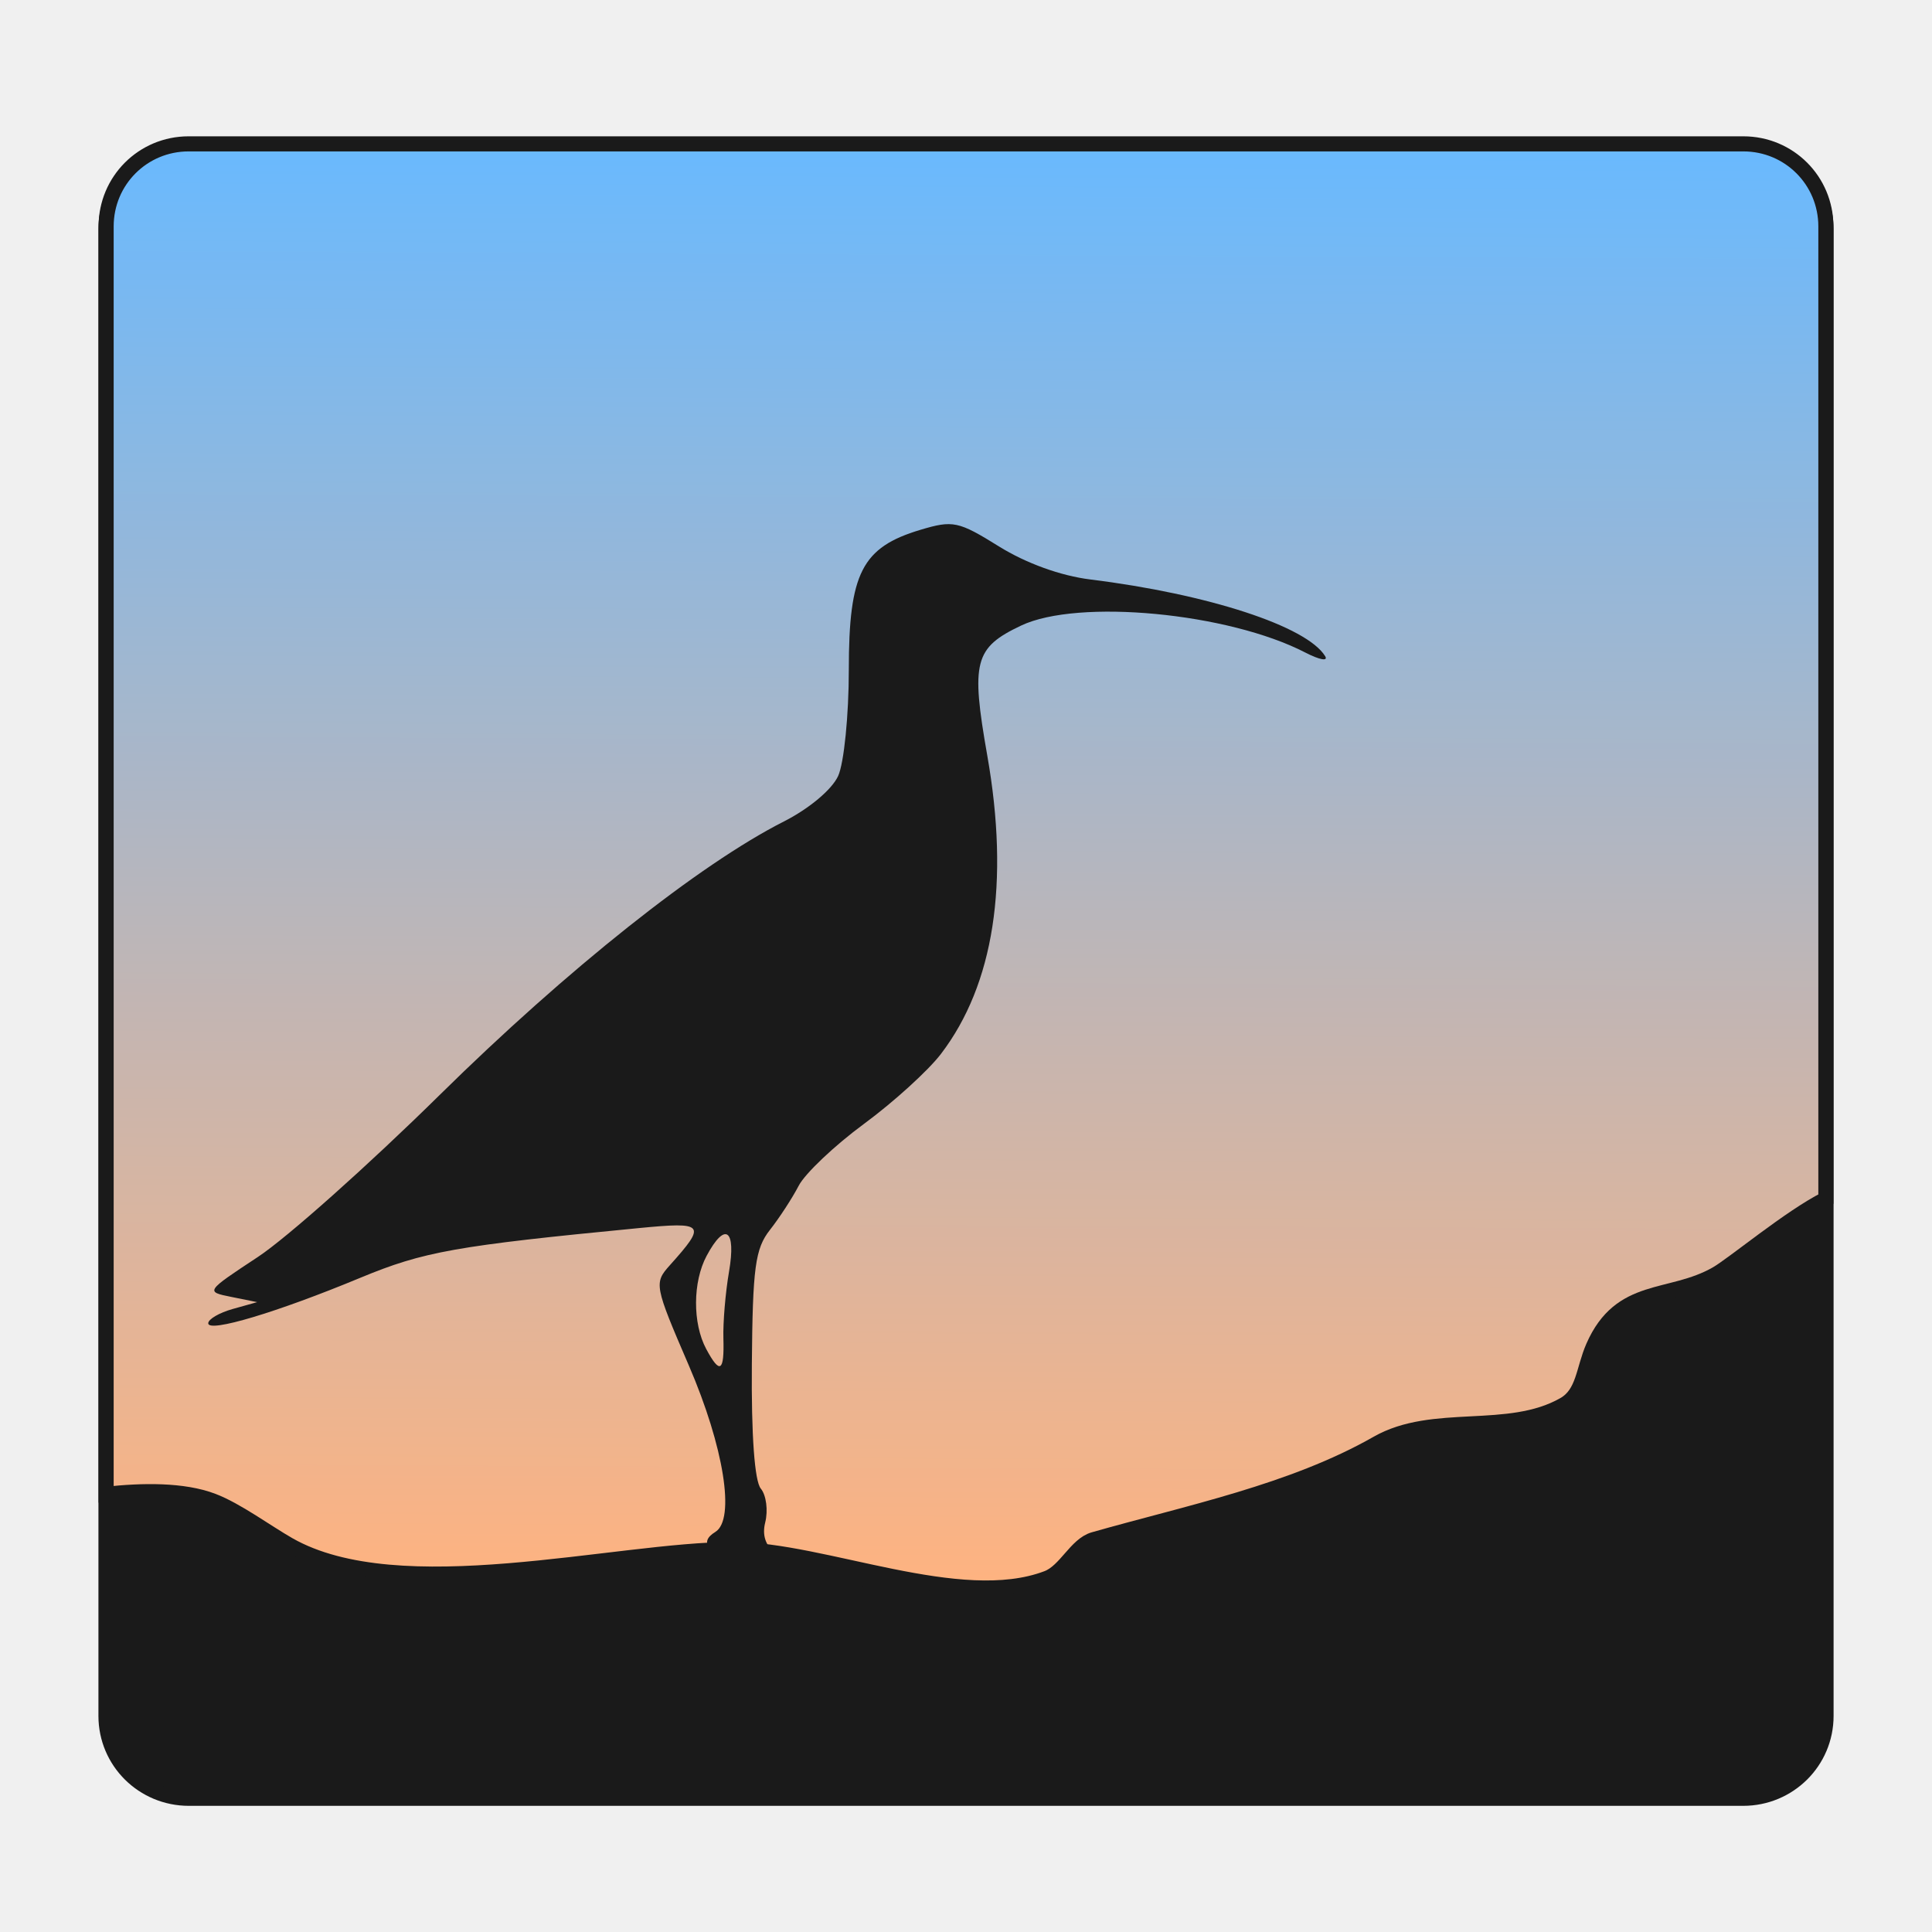
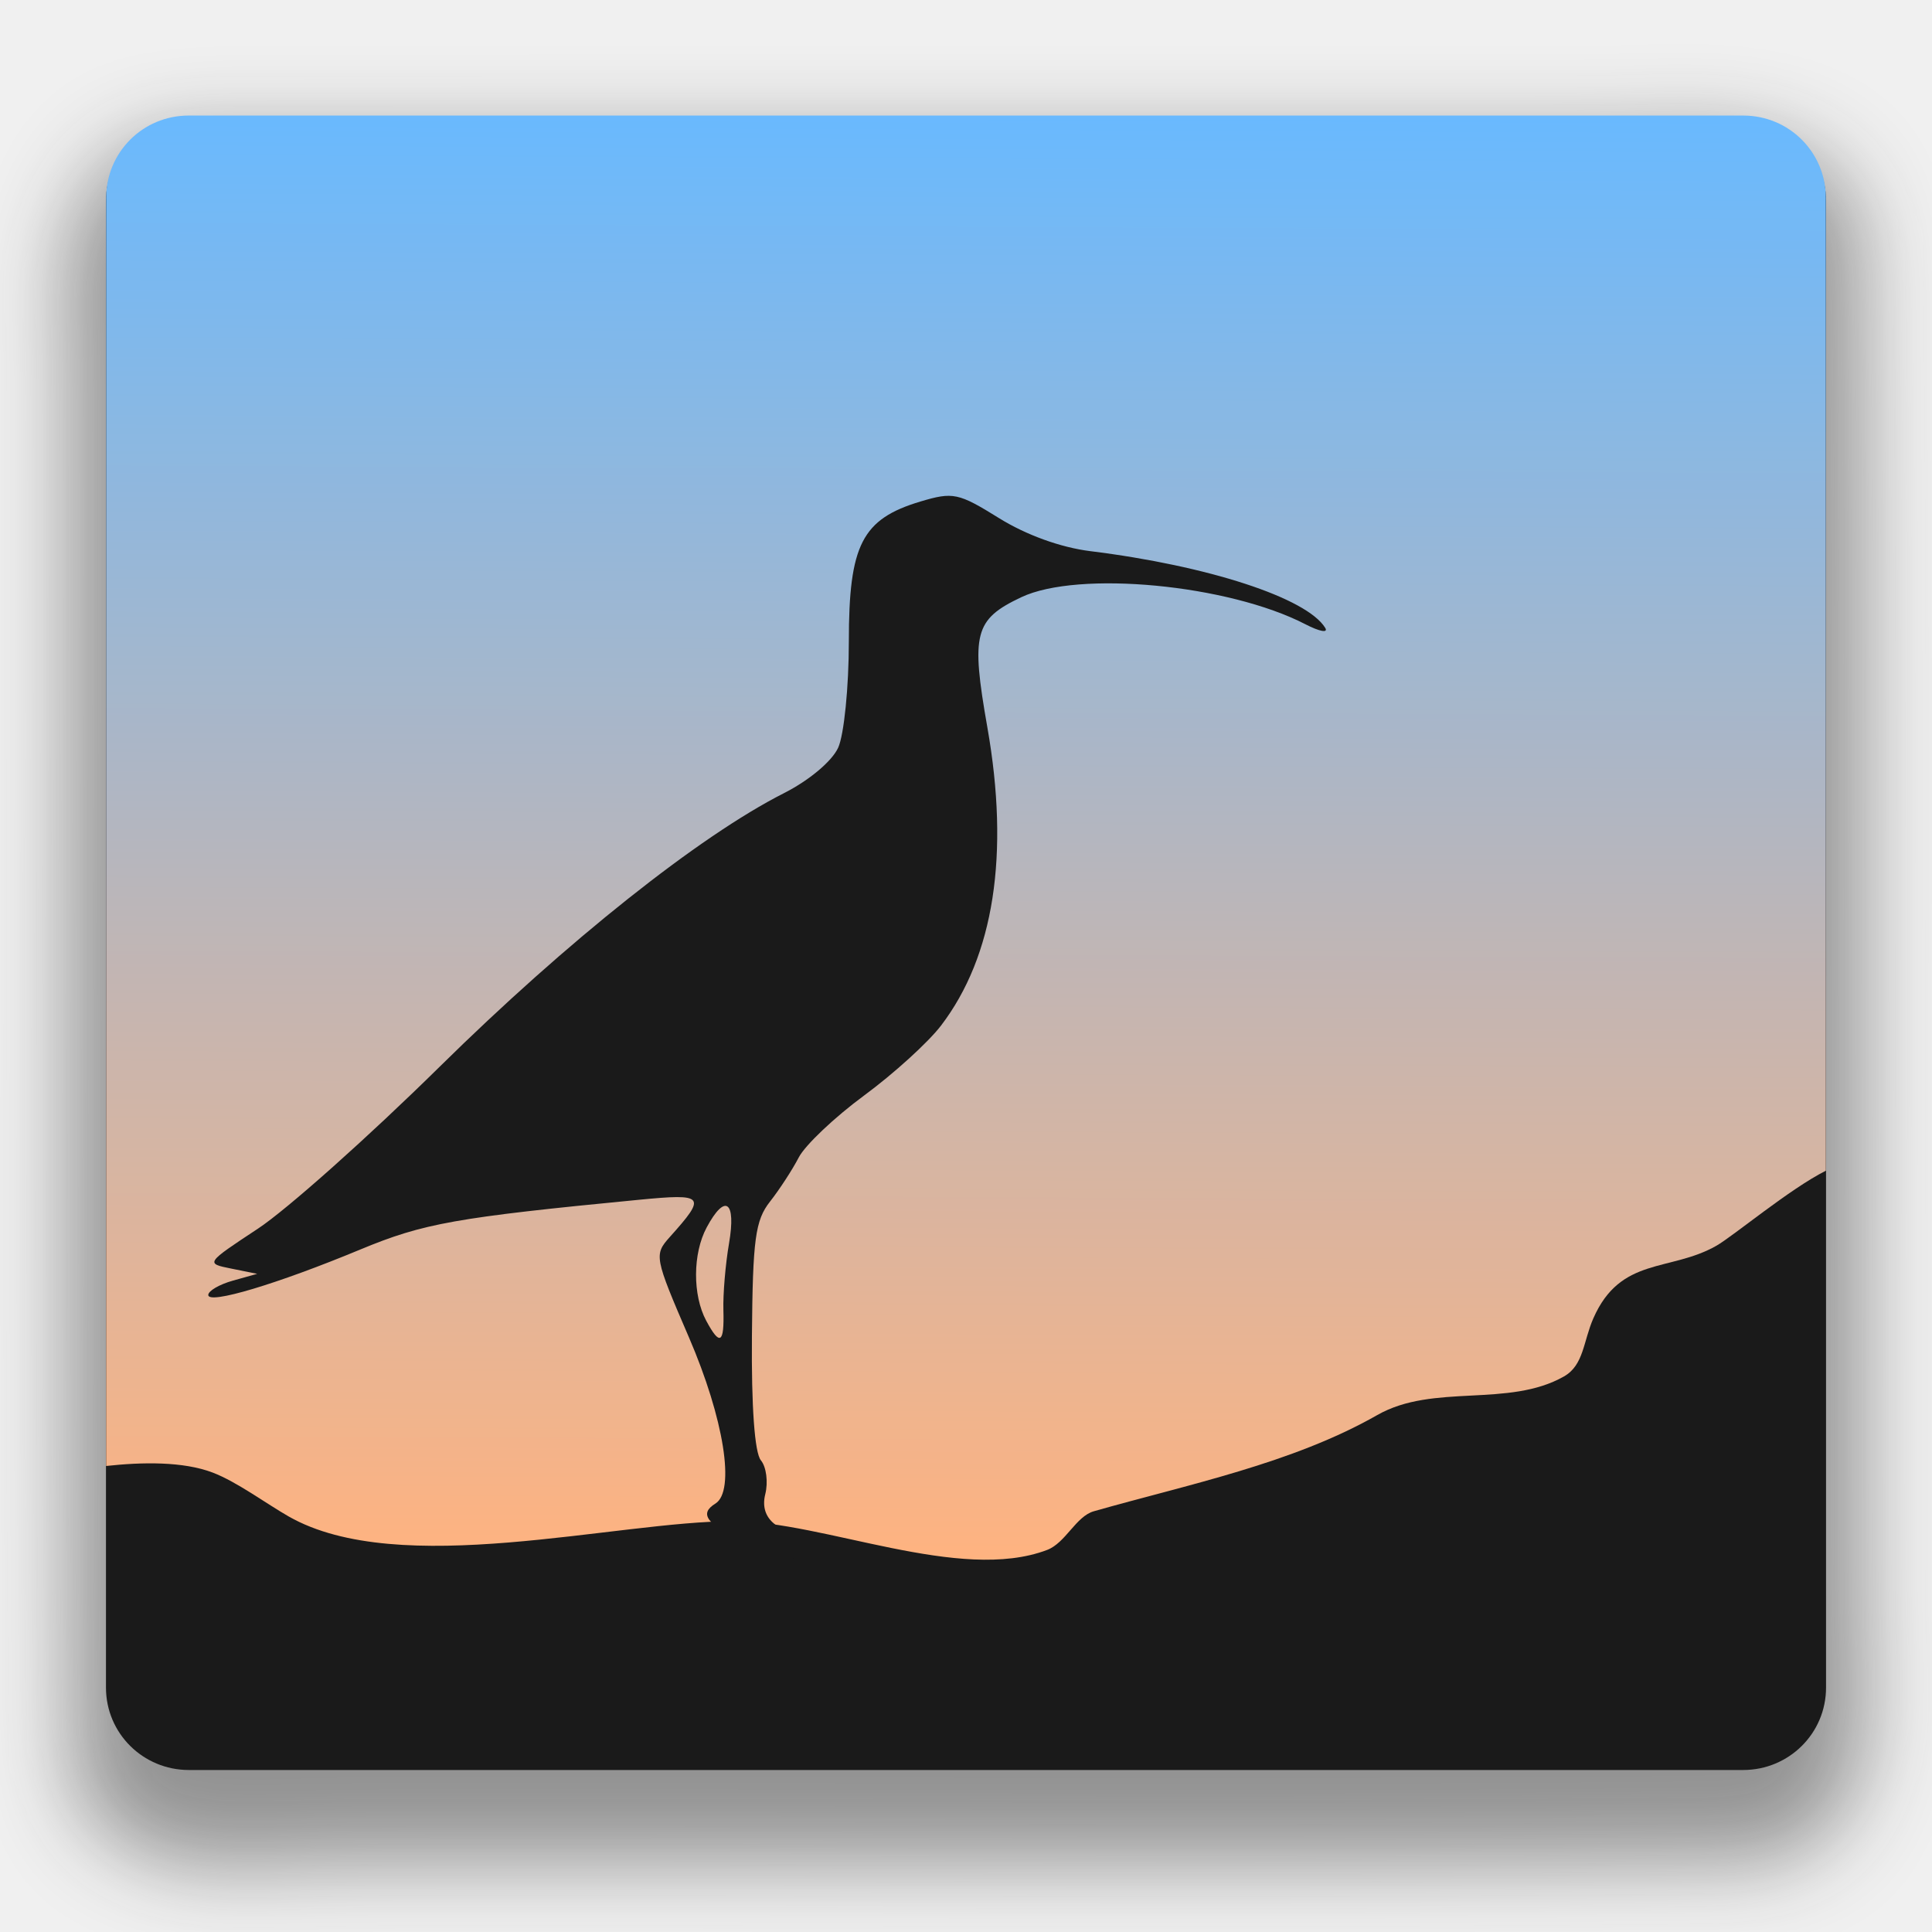
- <svg xmlns="http://www.w3.org/2000/svg" xmlns:xlink="http://www.w3.org/1999/xlink" width="128" height="128" id="svg2" version="1.1">
+ <svg xmlns="http://www.w3.org/2000/svg" xmlns:xlink="http://www.w3.org/1999/xlink" width="136.533" height="136.533" id="svg2" version="1.1">
  <defs id="defs4">
    <linearGradient id="linearGradient3078">
      <stop style="stop-color:#b3defd;stop-opacity:1" offset="0" id="stop3081" />
      <stop style="stop-color:#000000;stop-opacity:1" offset="1" id="stop3083" />
    </linearGradient>
    <linearGradient id="linearGradient4145">
      <stop id="stop4147" offset="0" style="stop-color:#68b9ff;stop-opacity:1" />
      <stop style="stop-color:#ffb380;stop-opacity:1" offset="1" id="stop4231" />
    </linearGradient>
    <linearGradient id="linearGradient4063">
      <stop style="stop-color:#336699;stop-opacity:1" offset="0" id="stop4065" />
      <stop style="stop-color:#f44800;stop-opacity:1" offset="1" id="stop4067" />
    </linearGradient>
    <linearGradient id="linearGradient3964">
      <stop style="stop-color:#eeeeee;stop-opacity:1;" offset="0" id="stop3966" />
      <stop style="stop-color:#ffffff;stop-opacity:0;" offset="1" id="stop3968" />
    </linearGradient>
    <linearGradient id="linearGradient3092">
      <stop style="stop-color:#336699;stop-opacity:1" offset="0" id="stop3094" />
      <stop id="stop3102" offset="0.213" style="stop-color:#73a2cb;stop-opacity:1;" />
      <stop style="stop-color:#b3defd;stop-opacity:1" offset="1" id="stop3096" />
    </linearGradient>
    <linearGradient id="linearGradient3082">
      <stop style="stop-color:#3c0050;stop-opacity:1" offset="0" id="stop3084" />
      <stop id="stop3090" offset="0.5" style="stop-color:#f4f0f4;stop-opacity:1" />
      <stop style="stop-color:#fcfc9c;stop-opacity:1" offset="1" id="stop3086" />
    </linearGradient>
    <linearGradient id="linearGradient3067">
      <stop style="stop-color:#00a0f0;stop-opacity:1;" offset="0" id="stop3072" />
      <stop id="stop3080" offset="0.521" style="stop-color:#e4d0ec;stop-opacity:1" />
      <stop style="stop-color:#a04cbc;stop-opacity:1" offset="1" id="stop3076" />
    </linearGradient>
    <linearGradient id="linearGradient3054">
      <stop style="stop-color:#0088e8;stop-opacity:1" offset="0" id="stop3056" />
      <stop id="stop3063" offset="0.278" style="stop-color:#74e0fc;stop-opacity:1" />
      <stop style="stop-color:#34d0fc;stop-opacity:1" offset="1" id="stop3059" />
    </linearGradient>
    <linearGradient id="linearGradient3056">
      <stop style="stop-color:#dcb834;stop-opacity:1" offset="0" id="stop3058" />
      <stop id="stop3060" offset="0.198" style="stop-color:#743800;stop-opacity:1" />
      <stop id="stop3062" offset="0.543" style="stop-color:#bc8000;stop-opacity:1" />
      <stop style="stop-color:#ac7000;stop-opacity:1" offset="1" id="stop3064" />
    </linearGradient>
    <linearGradient id="linearGradient3039">
      <stop id="stop3041" offset="0" style="stop-color:#8b3800;stop-opacity:1;" />
      <stop style="stop-color:#d75600;stop-opacity:1;" offset="0.201" id="stop3047" />
      <stop style="stop-color:#f4f8fc;stop-opacity:1" offset="0.822" id="stop3043" />
      <stop id="stop3045" offset="1" style="stop-color:#ff7f2a;stop-opacity:1" />
    </linearGradient>
    <linearGradient id="linearGradient3911">
      <stop style="stop-color:#2d2d2d;stop-opacity:1" offset="0" id="stop3913" />
      <stop style="stop-color:#ffffff;stop-opacity:0;" offset="1" id="stop3915" />
    </linearGradient>
    <linearGradient id="linearGradient3066">
      <stop style="stop-color:#eeeeee;stop-opacity:0;" offset="0" id="stop3068" />
      <stop id="stop3074" offset="0.5" style="stop-color:#eeeeee;stop-opacity:1" />
      <stop style="stop-color:#eeeeee;stop-opacity:0;" offset="1" id="stop3070" />
    </linearGradient>
    <linearGradient id="linearGradient3073">
      <stop style="stop-color:#555753;stop-opacity:1;" offset="0" id="stop3075" />
      <stop style="stop-color:#41b8da;stop-opacity:1" offset="1" id="stop3077" />
    </linearGradient>
    <linearGradient id="linearGradient3065">
      <stop id="stop3067" offset="0" style="stop-color:#666666;stop-opacity:1" />
      <stop style="stop-color:#ffb686;stop-opacity:1;" offset="0.599" id="stop3069" />
      <stop id="stop3071" offset="1" style="stop-color:#4ec7ed;stop-opacity:0;" />
    </linearGradient>
    <linearGradient id="linearGradient3049">
      <stop style="stop-color:#666666;stop-opacity:1" offset="0" id="stop3051" />
      <stop id="stop3053" offset="0.618" style="stop-color:#ffb686;stop-opacity:1;" />
      <stop style="stop-color:#4ec7ed;stop-opacity:0;" offset="1" id="stop3055" />
    </linearGradient>
    <linearGradient id="linearGradient3030">
      <stop id="stop3032" offset="0" style="stop-color:#0d74dd;stop-opacity:1;" />
      <stop style="stop-color:#eeeeec;stop-opacity:1" offset="0.788" id="stop3034" />
      <stop id="stop3036" offset="1" style="stop-color:#4ec7ed;stop-opacity:1;" />
    </linearGradient>
    <linearGradient id="linearGradient3038">
      <stop id="stop3040" offset="0" style="stop-color:#2e3436;stop-opacity:1" />
      <stop style="stop-color:#ffb686;stop-opacity:1;" offset="0.629" id="stop3042" />
      <stop id="stop3044" offset="1" style="stop-color:#4ec7ed;stop-opacity:1;" />
    </linearGradient>
    <linearGradient id="linearGradient3805">
      <stop style="stop-color:#aa4400;stop-opacity:1;" offset="0" id="stop3807" />
      <stop style="stop-color:#aa4400;stop-opacity:0;" offset="1" id="stop3809" />
    </linearGradient>
    <linearGradient id="linearGradient3945">
      <stop style="stop-color:#ffffff;stop-opacity:1;" offset="0" id="stop3947" />
      <stop style="stop-color:#ffffff;stop-opacity:0;" offset="1" id="stop3949" />
    </linearGradient>
    <linearGradient id="linearGradient3938">
      <stop style="stop-color:#248af2;stop-opacity:1;" offset="0" id="stop3940" />
      <stop id="stop2996" offset="0.629" style="stop-color:#ffe0cc;stop-opacity:1;" />
      <stop style="stop-color:#5fccee;stop-opacity:1;" offset="1" id="stop3942" />
    </linearGradient>
    <linearGradient id="linearGradient3912">
      <stop style="stop-color:#ffffff;stop-opacity:1;" offset="0" id="stop3914" />
      <stop style="stop-color:#ffffff;stop-opacity:0;" offset="1" id="stop3916" />
    </linearGradient>
    <linearGradient id="linearGradient3031">
      <stop style="stop-color:#ffffff;stop-opacity:1;" offset="0" id="stop3033" />
      <stop style="stop-color:#ffffff;stop-opacity:0;" offset="1" id="stop3035" />
    </linearGradient>
    <linearGradient xlink:href="#linearGradient3031" id="linearGradient3883" gradientUnits="userSpaceOnUse" gradientTransform="translate(0.9265453,924.3622)" x1="34.57" y1="-1.748" x2="54.773" y2="65.146" />
    <linearGradient xlink:href="#linearGradient3912" id="linearGradient3918" x1="30.529" y1="-3.544" x2="55.671" y2="65.595" gradientUnits="userSpaceOnUse" />
    <linearGradient xlink:href="#linearGradient3938" id="linearGradient3944" x1="65.548" y1="1048.322" x2="64.65" y2="925.015" gradientUnits="userSpaceOnUse" gradientTransform="matrix(1,0,0,0.9606759,0,38.86647)" />
    <linearGradient xlink:href="#linearGradient3945" id="linearGradient3951" x1="67.454" y1="926.394" x2="67.86" y2="965.403" gradientUnits="userSpaceOnUse" />
    <linearGradient xlink:href="#linearGradient3805" id="linearGradient3811" x1="67.284" y1="952.906" x2="67.284" y2="929.293" gradientUnits="userSpaceOnUse" />
    <linearGradient xlink:href="#linearGradient3938" id="linearGradient3884" gradientUnits="userSpaceOnUse" gradientTransform="matrix(1,0,0,0.9606759,0,38.86647)" x1="65.548" y1="1048.322" x2="64.65" y2="925.015" />
    <linearGradient xlink:href="#linearGradient3805" id="linearGradient3886" gradientUnits="userSpaceOnUse" x1="67.284" y1="952.906" x2="67.284" y2="929.293" />
    <linearGradient xlink:href="#linearGradient3066" id="linearGradient3072" x1="43.994" y1="1040.417" x2="43.994" y2="936.113" gradientUnits="userSpaceOnUse" />
    <linearGradient xlink:href="#linearGradient3911" id="linearGradient3917" x1="63.558" y1="120.759" x2="63.022" y2="108.149" gradientUnits="userSpaceOnUse" gradientTransform="matrix(1,0,0,-1,0,1053.237)" />
    <linearGradient xlink:href="#linearGradient4063" id="linearGradient4123" gradientUnits="userSpaceOnUse" x1="60.958" y1="964.9" x2="61.753" y2="1022.678" gradientTransform="translate(-173.9151,-65.96779)" />
-     <linearGradient xlink:href="#linearGradient4145" id="linearGradient4136" gradientUnits="userSpaceOnUse" x1="59.724" y1="930.173" x2="59.26" y2="1032.226" gradientTransform="matrix(0.9447404,0,0,0.9447404,3.536613,-869.9192)" />
+     <linearGradient xlink:href="#linearGradient4145" id="linearGradient4136" gradientUnits="userSpaceOnUse" x1="59.724" y1="930.173" x2="59.26" y2="1032.226" gradientTransform="matrix(1.007723,0,0,1.007723,3.772388,56.07252)" />
    <linearGradient xlink:href="#linearGradient3078" id="linearGradient3085" x1="63.874" y1="932.566" x2="61.753" y2="1044.941" gradientUnits="userSpaceOnUse" />
+     <filter style="color-interpolation-filters:sRGB" id="filter931" x="-0.059" width="1.118" y="-0.061" height="1.122">
+       <feGaussianBlur stdDeviation="2.978" id="feGaussianBlur933" />
+     </filter>
  </defs>
-   <g id="layer1" transform="translate(0,-924.3622)">
+   <g id="layer1" transform="translate(0,-985.9863)">
    <g id="g3912">
-       <rect ry="0" y="924.362" x="0" height="128" width="128" id="rect4263" style="opacity:0;fill:#ffffff;fill-opacity:1;stroke:none" />
-       <path id="rect3936" d="m 12.512,934.091 c -3.034,0 -5.491,2.428 -5.491,5.462 l 0,98.489 c 0,3.034 2.458,5.462 5.491,5.462 l 102.977,0 c 3.034,0 5.491,-2.428 5.491,-5.462 l 0,-98.489 c 0,-3.034 -2.458,-5.462 -5.491,-5.462 l -102.977,0 z" style="fill:#1a1a1a;fill-opacity:1;stroke:#1a1a1a" />
-       <path id="path4130" d="M 12.5 9.531 C 9.466 9.531 7.031 11.966 7.031 15 L 7.031 99 C 9.423 98.74 12.123 98.689 14.094 99.438 C 15.682 100.041 17.669 101.514 19.125 102.344 C 26.468 106.53 40.774 102.656 48.594 102.656 C 54.569 102.656 63.589 106.762 69.375 104.562 C 70.599 104.097 71.28 102.339 72.469 102 C 78.689 100.227 85.61 98.84 91.25 95.625 C 94.975 93.501 99.934 95.167 103.625 93.062 C 104.932 92.317 104.895 90.742 105.562 89.219 C 107.369 85.099 110.638 86.163 113.719 84.406 C 114.818 83.78 118.591 80.628 120.969 79.438 L 120.969 15 C 120.969 11.966 118.534 9.531 115.5 9.531 L 12.5 9.531 z " style="fill:url(#linearGradient4136);fill-opacity:1;stroke:#1a1a1a" transform="translate(0,924.3622)" />
-       <path style="fill:#1a1a1a;fill-opacity:1;stroke:none" d="m 49.311,1028.445 c -2.516,-1.245 -3.01,-1.914 -1.916,-2.59 1.335,-0.826 0.571,-5.623 -1.755,-11.019 -2.287,-5.304 -2.318,-5.468 -1.267,-6.641 2.454,-2.738 2.327,-2.892 -2.044,-2.469 -12.137,1.173 -14.268,1.554 -18.457,3.293 -5.516,2.291 -10.076,3.656 -10.076,3.015 0,-0.272 0.729,-0.698 1.621,-0.948 l 1.621,-0.454 -1.719,-0.347 c -1.714,-0.345 -1.709,-0.353 1.768,-2.647 1.918,-1.265 7.333,-6.091 12.034,-10.723 8.457,-8.333 17.209,-15.288 22.809,-18.126 1.677,-0.85 3.189,-2.117 3.599,-3.016 0.389,-0.853 0.707,-4.022 0.707,-7.043 0,-6.404 0.871,-8.106 4.741,-9.265 2.162,-0.648 2.517,-0.573 5.209,1.101 1.793,1.115 4.087,1.944 6.047,2.187 7.815,0.969 14.335,3.097 15.56,5.079 0.221,0.357 -0.369,0.251 -1.311,-0.236 -5.1,-2.638 -15.051,-3.582 -18.832,-1.788 -3.093,1.468 -3.335,2.397 -2.24,8.614 1.485,8.432 0.44,15.164 -3.068,19.763 -0.843,1.105 -3.136,3.19 -5.096,4.633 -1.96,1.443 -3.908,3.289 -4.33,4.102 -0.422,0.813 -1.279,2.13 -1.905,2.925 -0.978,1.243 -1.146,2.488 -1.199,8.899 -0.039,4.697 0.18,7.745 0.594,8.243 0.361,0.434 0.491,1.446 0.29,2.248 -0.411,1.636 0.887,2.684 3.325,2.684 0.77,0 1.915,0.389 2.544,0.865 1.056,0.799 0.917,0.867 -1.803,0.884 -1.841,0.018 -3.888,-0.447 -5.452,-1.222 z m -1.384,-15.411 c -0.032,-1.054 0.136,-3.043 0.373,-4.421 0.483,-2.814 -0.259,-3.339 -1.484,-1.049 -0.924,1.726 -0.937,4.475 -0.029,6.17 0.911,1.701 1.207,1.519 1.14,-0.7 z" id="path3850" />
+       <path style="opacity:0.435;fill:#1a1a1a;fill-opacity:1;stroke:#1a1a1a;stroke-width:1.067;filter:url(#filter931)" d="m 12.992,996.371 c -6.438,0.098 -8.681,7.493 -7.504,12.818 0.13,33.906 -0.254,67.85 0.182,101.734 1.438,7.141 10.197,6.624 15.676,6.146 34.5,-0.127 69.037,0.25 103.516,-0.18 7.157,-1.396 6.682,-10.162 6.184,-15.645 -0.132,-32.907 0.258,-65.853 -0.184,-98.738 -1.438,-7.138 -10.198,-6.622 -15.674,-6.144 -34.065,0 -68.13,-0.01 -102.195,0.01 z" id="path909" />
+       <rect ry="0" y="985.986" x="0" height="136.533" width="136.533" id="rect4263" style="opacity:0;fill:#ffffff;fill-opacity:1;stroke:none;stroke-width:1.067" />
+       <path id="rect3936" d="m 13.346,994.364 c -3.236,0 -5.857,2.59 -5.857,5.826 v 105.055 c 0,3.236 2.621,5.826 5.857,5.826 H 123.188 c 3.236,0 5.857,-2.59 5.857,-5.826 V 1000.19 c 0,-3.236 -2.621,-5.826 -5.857,-5.826 z" style="fill:#1a1a1a;fill-opacity:1;stroke:none;stroke-width:1.067" />
+       <path id="path4130" d="m 13.333,994.153 c -3.236,0 -5.833,2.597 -5.833,5.833 v 89.6 c 2.551,-0.278 5.432,-0.332 7.533,0.467 1.694,0.644 3.814,2.215 5.367,3.1 7.832,4.466 23.092,0.333 31.433,0.333 6.374,0 15.995,4.379 22.167,2.033 1.306,-0.496 2.032,-2.372 3.3,-2.733 6.635,-1.891 14.018,-3.37 20.033,-6.8 3.973,-2.265 9.263,-0.489 13.2,-2.733 1.394,-0.795 1.354,-2.475 2.067,-4.1 1.927,-4.394 5.414,-3.26 8.7,-5.133 1.172,-0.668 5.197,-4.03 7.733,-5.3 v -68.733 c 0,-3.236 -2.597,-5.833 -5.833,-5.833 z" style="fill:url(#linearGradient4136);fill-opacity:1;stroke:none;stroke-width:1.067" />
+       <path style="fill:#1a1a1a;fill-opacity:1;stroke:none;stroke-width:1.067" d="m 52.599,1095.007 c -2.683,-1.328 -3.211,-2.042 -2.043,-2.763 1.424,-0.881 0.609,-5.998 -1.872,-11.754 -2.439,-5.658 -2.472,-5.832 -1.351,-7.083 2.618,-2.921 2.482,-3.084 -2.18,-2.633 -12.946,1.252 -15.22,1.657 -19.687,3.513 -5.884,2.444 -10.748,3.899 -10.748,3.216 0,-0.29 0.778,-0.745 1.729,-1.012 l 1.729,-0.484 -1.833,-0.37 c -1.828,-0.368 -1.823,-0.376 1.886,-2.823 2.046,-1.35 7.822,-6.497 12.836,-11.438 9.02,-8.888 18.356,-16.308 24.329,-19.334 1.789,-0.906 3.402,-2.259 3.839,-3.217 0.415,-0.91 0.754,-4.29 0.754,-7.513 0,-6.83 0.929,-8.646 5.058,-9.883 2.306,-0.691 2.685,-0.611 5.557,1.174 1.913,1.189 4.359,2.074 6.451,2.333 8.336,1.033 15.291,3.304 16.597,5.418 0.235,0.381 -0.394,0.268 -1.398,-0.252 -5.44,-2.813 -16.054,-3.821 -20.088,-1.907 -3.299,1.565 -3.557,2.557 -2.389,9.188 1.584,8.994 0.469,16.174 -3.273,21.08 -0.899,1.179 -3.345,3.402 -5.435,4.941 -2.09,1.539 -4.169,3.508 -4.619,4.376 -0.45,0.868 -1.364,2.272 -2.031,3.12 -1.043,1.326 -1.222,2.654 -1.279,9.492 -0.042,5.01 0.192,8.261 0.633,8.793 0.385,0.463 0.524,1.542 0.309,2.398 -0.438,1.745 0.946,2.863 3.546,2.863 0.821,0 2.042,0.415 2.713,0.923 1.126,0.852 0.978,0.925 -1.923,0.943 -1.963,0.019 -4.147,-0.477 -5.816,-1.303 z m -1.477,-16.438 c -0.034,-1.124 0.145,-3.246 0.398,-4.715 0.516,-3.002 -0.276,-3.561 -1.583,-1.119 -0.985,1.841 -0.999,4.773 -0.031,6.582 0.971,1.815 1.287,1.621 1.216,-0.747 z" id="path3850" />
    </g>
  </g>
</svg>
